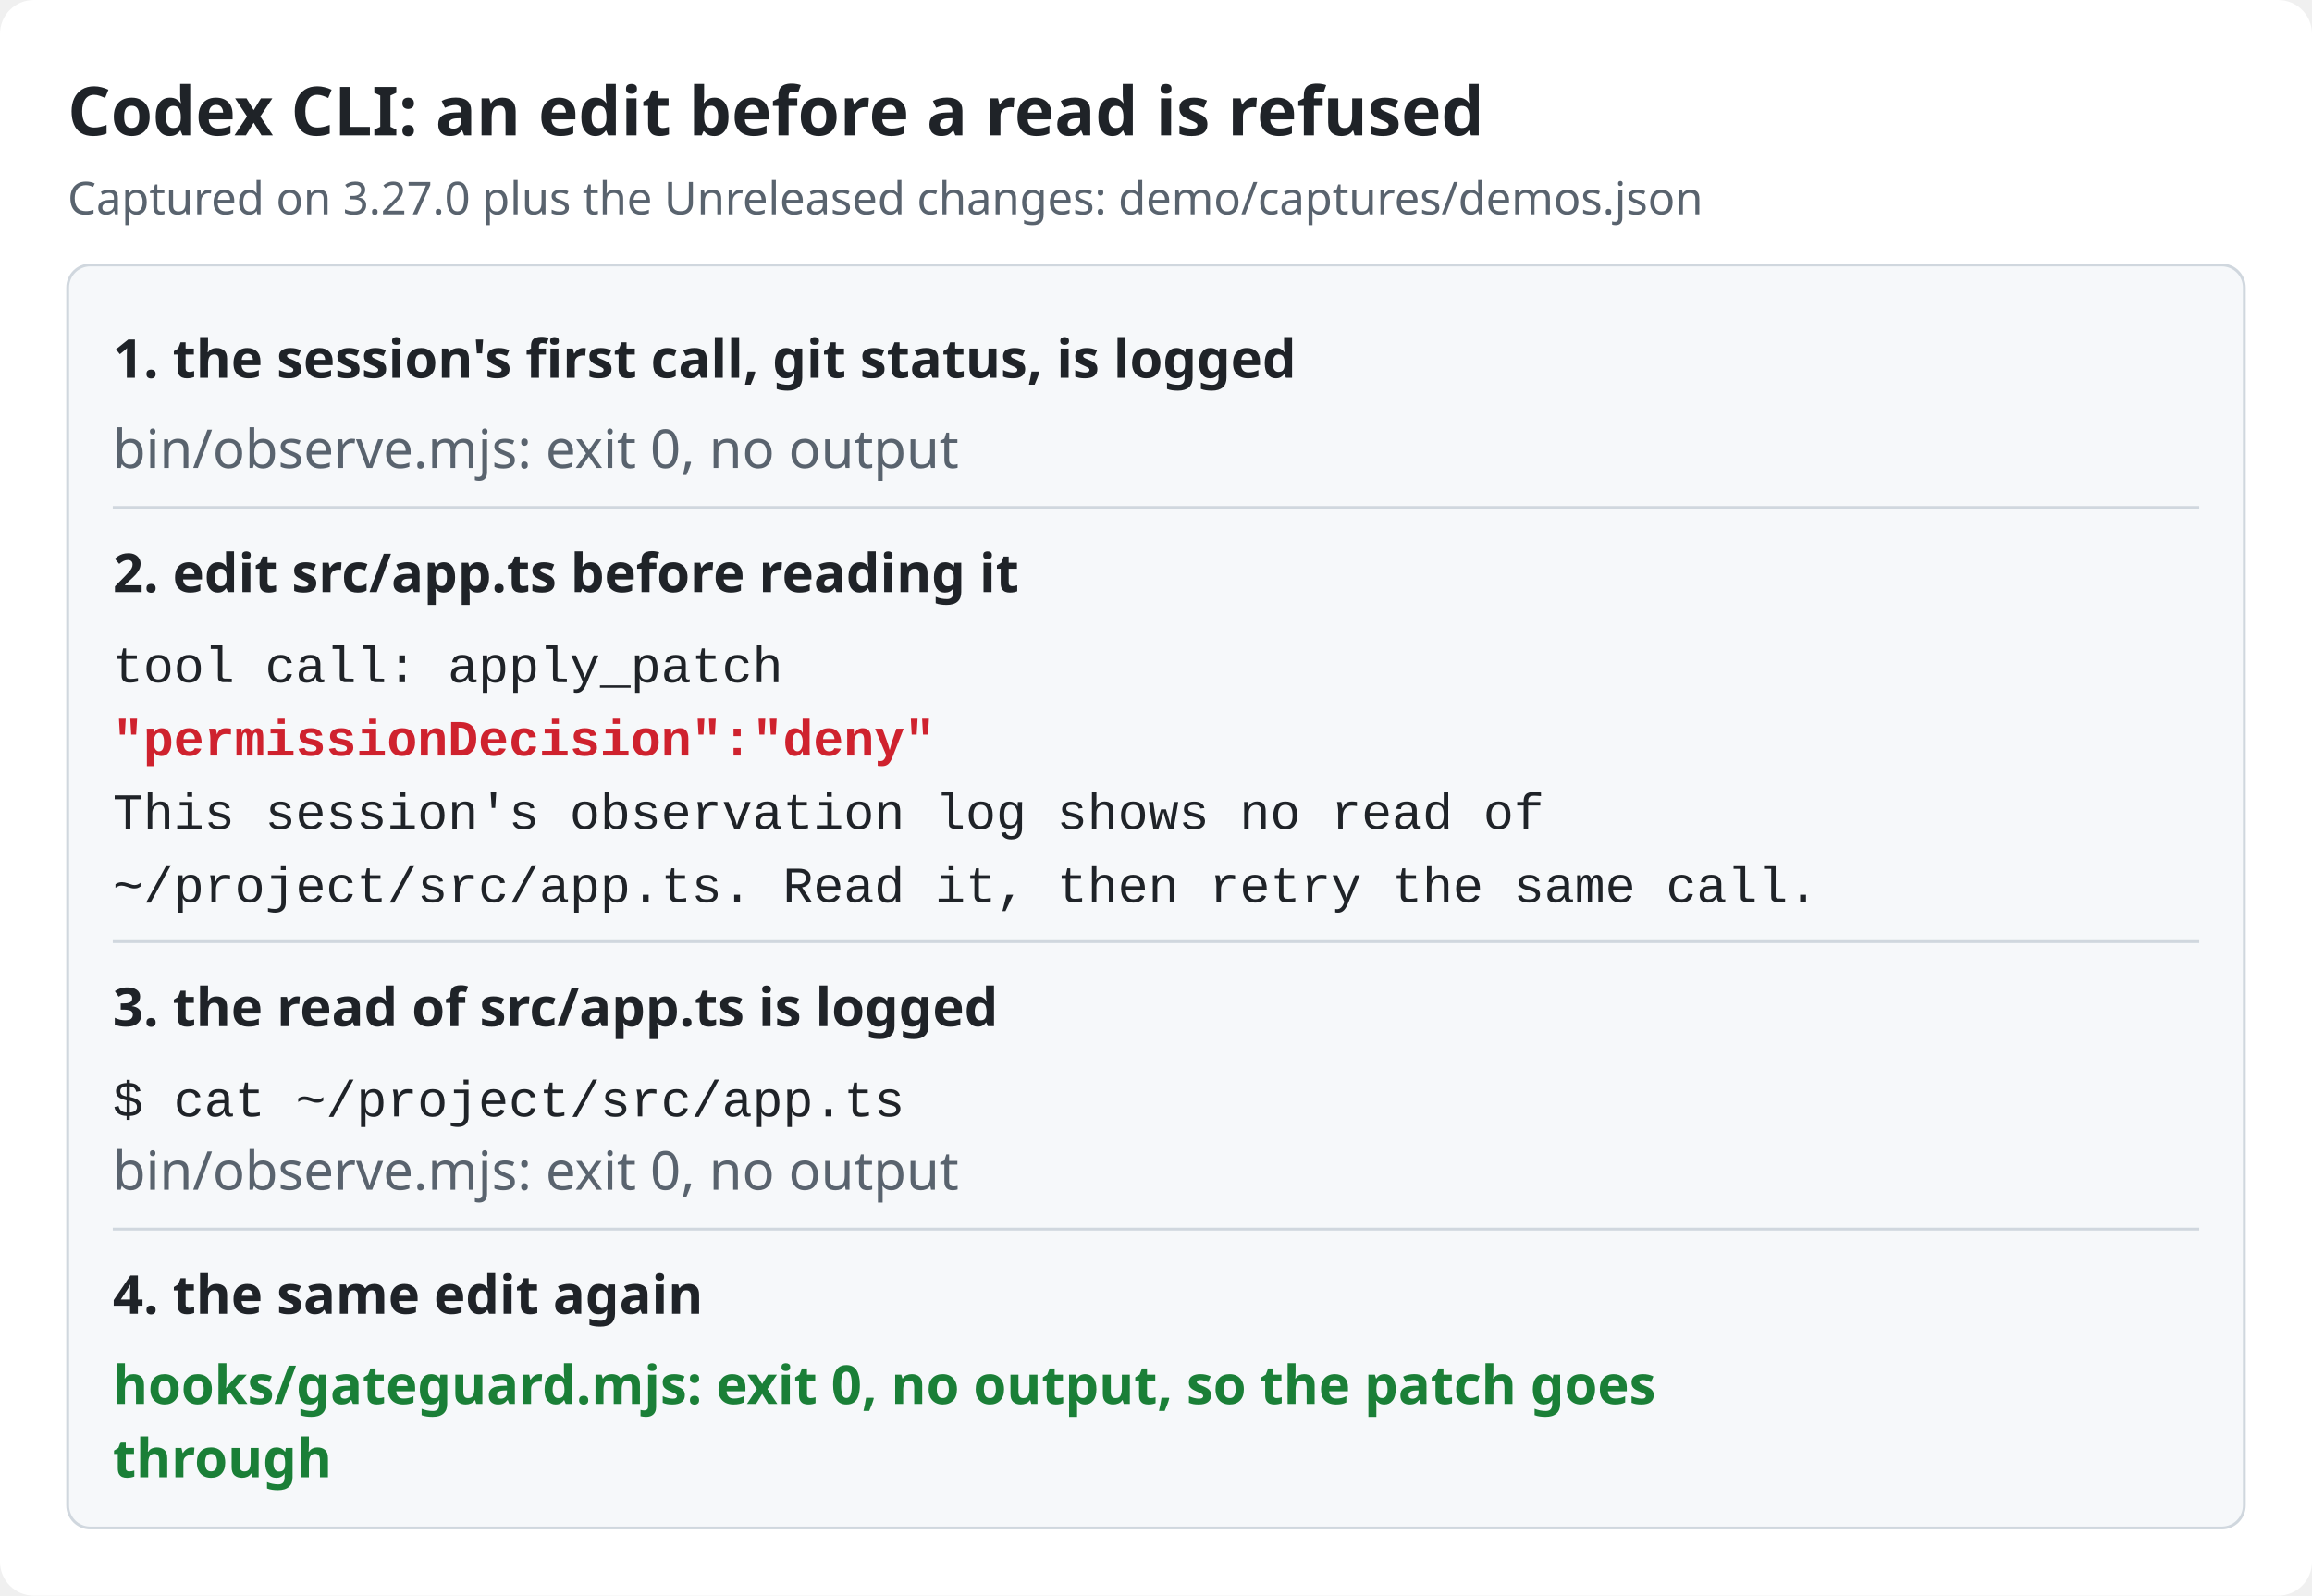
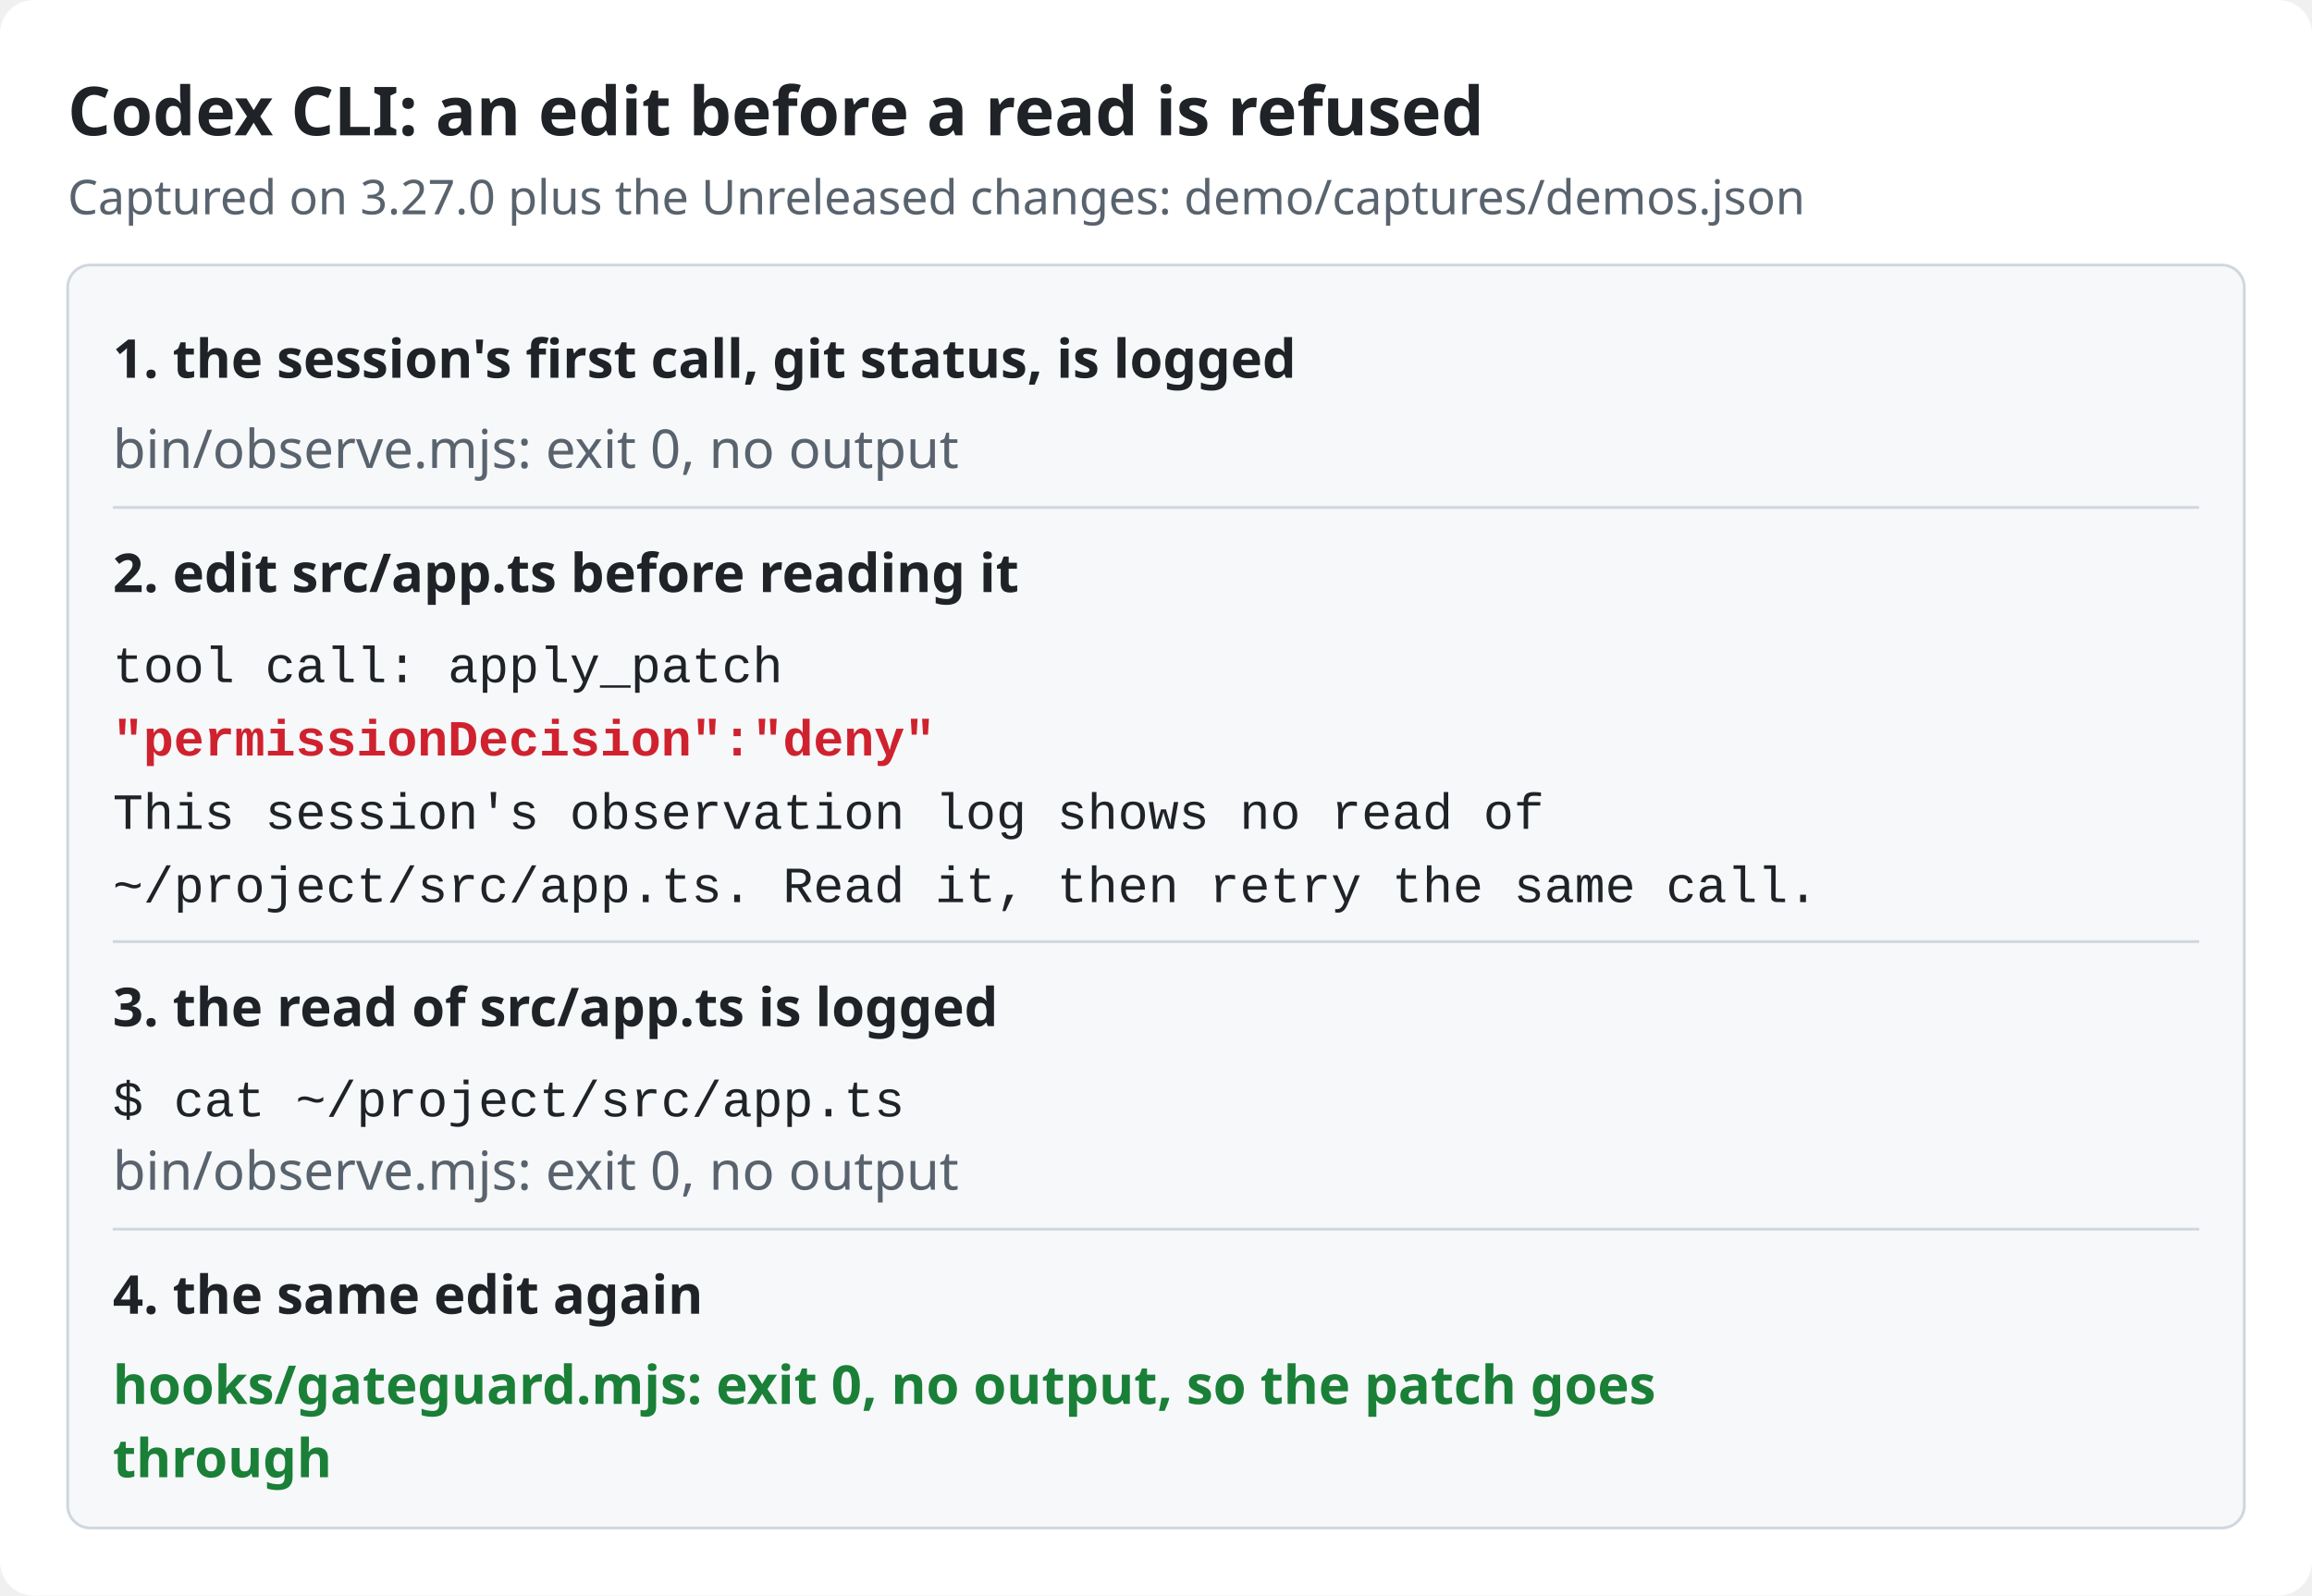
<svg xmlns="http://www.w3.org/2000/svg" viewBox="0 0 820 566" width="820" height="566" role="img" aria-labelledby="title desc">
  <style>text{font-family:-apple-system,BlinkMacSystemFont,"Segoe UI","Noto Sans",Helvetica,Arial,sans-serif}.mono{font-family:ui-monospace,SFMono-Regular,"SF Mono",Menlo,Consolas,"Liberation Mono",monospace}.b{font-weight:600}.bg{fill:#ffffff}.panel{fill:#f6f8fa;stroke:#d0d7de}.rule{stroke:#d0d7de}.tx{fill:#1f2328}.mute{fill:#59636e}.deny{fill:#cf222e}.deny-bg{fill:#ffebe9;stroke:#cf222e}.ok{fill:#1a7f37}.ok-bg{fill:#dafbe1;stroke:#1a7f37}.accent{fill:#0969da}.accent-bg{fill:#ddf4ff;stroke:#0969da}.warn{fill:#9a6700}.warn-bg{fill:#fff8c5;stroke:#9a6700}.arrow{stroke:#59636e;fill:none}.head{fill:#59636e}@media (prefers-color-scheme:dark){.bg{fill:#0d1117}.panel{fill:#161b22;stroke:#3d444d}.rule{stroke:#3d444d}.tx{fill:#f0f6fc}.mute{fill:#9198a1}.deny{fill:#ff7b72}.deny-bg{fill:#3d1214;stroke:#ff7b72}.ok{fill:#3fb950}.ok-bg{fill:#12301c;stroke:#3fb950}.accent{fill:#4493f8}.accent-bg{fill:#0c2d5a;stroke:#4493f8}.warn{fill:#d29922}.warn-bg{fill:#3a2a07;stroke:#d29922}.arrow{stroke:#9198a1;fill:none}.head{fill:#9198a1}}</style>
  <rect x="0" y="0" width="820" height="566" rx="12" class="bg" />
  <text x="24" y="48" font-size="24" class="tx b" xml:space="preserve">Codex CLI: an edit before a read is refused</text>
-   <text x="24" y="76" font-size="16" class="mute" xml:space="preserve">Captured on 3.27.0 plus the Unreleased changes: demo/captures/demos.json</text>
+   <text x="24" y="76" font-size="17" class="mute" xml:space="preserve">Captured on 3.27.0 plus the Unreleased changes: demo/captures/demos.json</text>
  <rect x="24" y="94" width="772" height="448" rx="8" class="panel" />
  <text x="40" y="134" font-size="19" class="tx b" xml:space="preserve">1. the session's first call, git status, is logged</text>
  <text x="40" y="166" font-size="19" class="mute" xml:space="preserve">bin/observe.mjs: exit 0, no output</text>
  <line x1="40" y1="180" x2="780" y2="180" class="rule" stroke-width="1" />
  <text x="40" y="210" font-size="19" class="tx b" xml:space="preserve">2. edit src/app.ts before reading it</text>
  <text x="40" y="242" font-size="18" class="tx mono" xml:space="preserve">tool call: apply_patch</text>
  <text x="40" y="268" font-size="18" class="deny mono b" xml:space="preserve">"permissionDecision":"deny"</text>
  <text x="40" y="294" font-size="18" class="tx mono" xml:space="preserve">This session's observation log shows no read of</text>
  <text x="40" y="320" font-size="18" class="tx mono" xml:space="preserve">~/project/src/app.ts. Read it, then retry the same call.</text>
  <line x1="40" y1="334" x2="780" y2="334" class="rule" stroke-width="1" />
  <text x="40" y="364" font-size="19" class="tx b" xml:space="preserve">3. the read of src/app.ts is logged</text>
  <text x="40" y="396" font-size="18" class="tx mono" xml:space="preserve">$ cat ~/project/src/app.ts</text>
  <text x="40" y="422" font-size="19" class="mute" xml:space="preserve">bin/observe.mjs: exit 0, no output</text>
  <line x1="40" y1="436" x2="780" y2="436" class="rule" stroke-width="1" />
  <text x="40" y="466" font-size="19" class="tx b" xml:space="preserve">4. the same edit again</text>
  <text x="40" y="498" font-size="19" class="ok b" xml:space="preserve">hooks/gateguard.mjs: exit 0, no output, so the patch goes</text>
  <text x="40" y="524" font-size="19" class="ok b" xml:space="preserve">through</text>
</svg>
